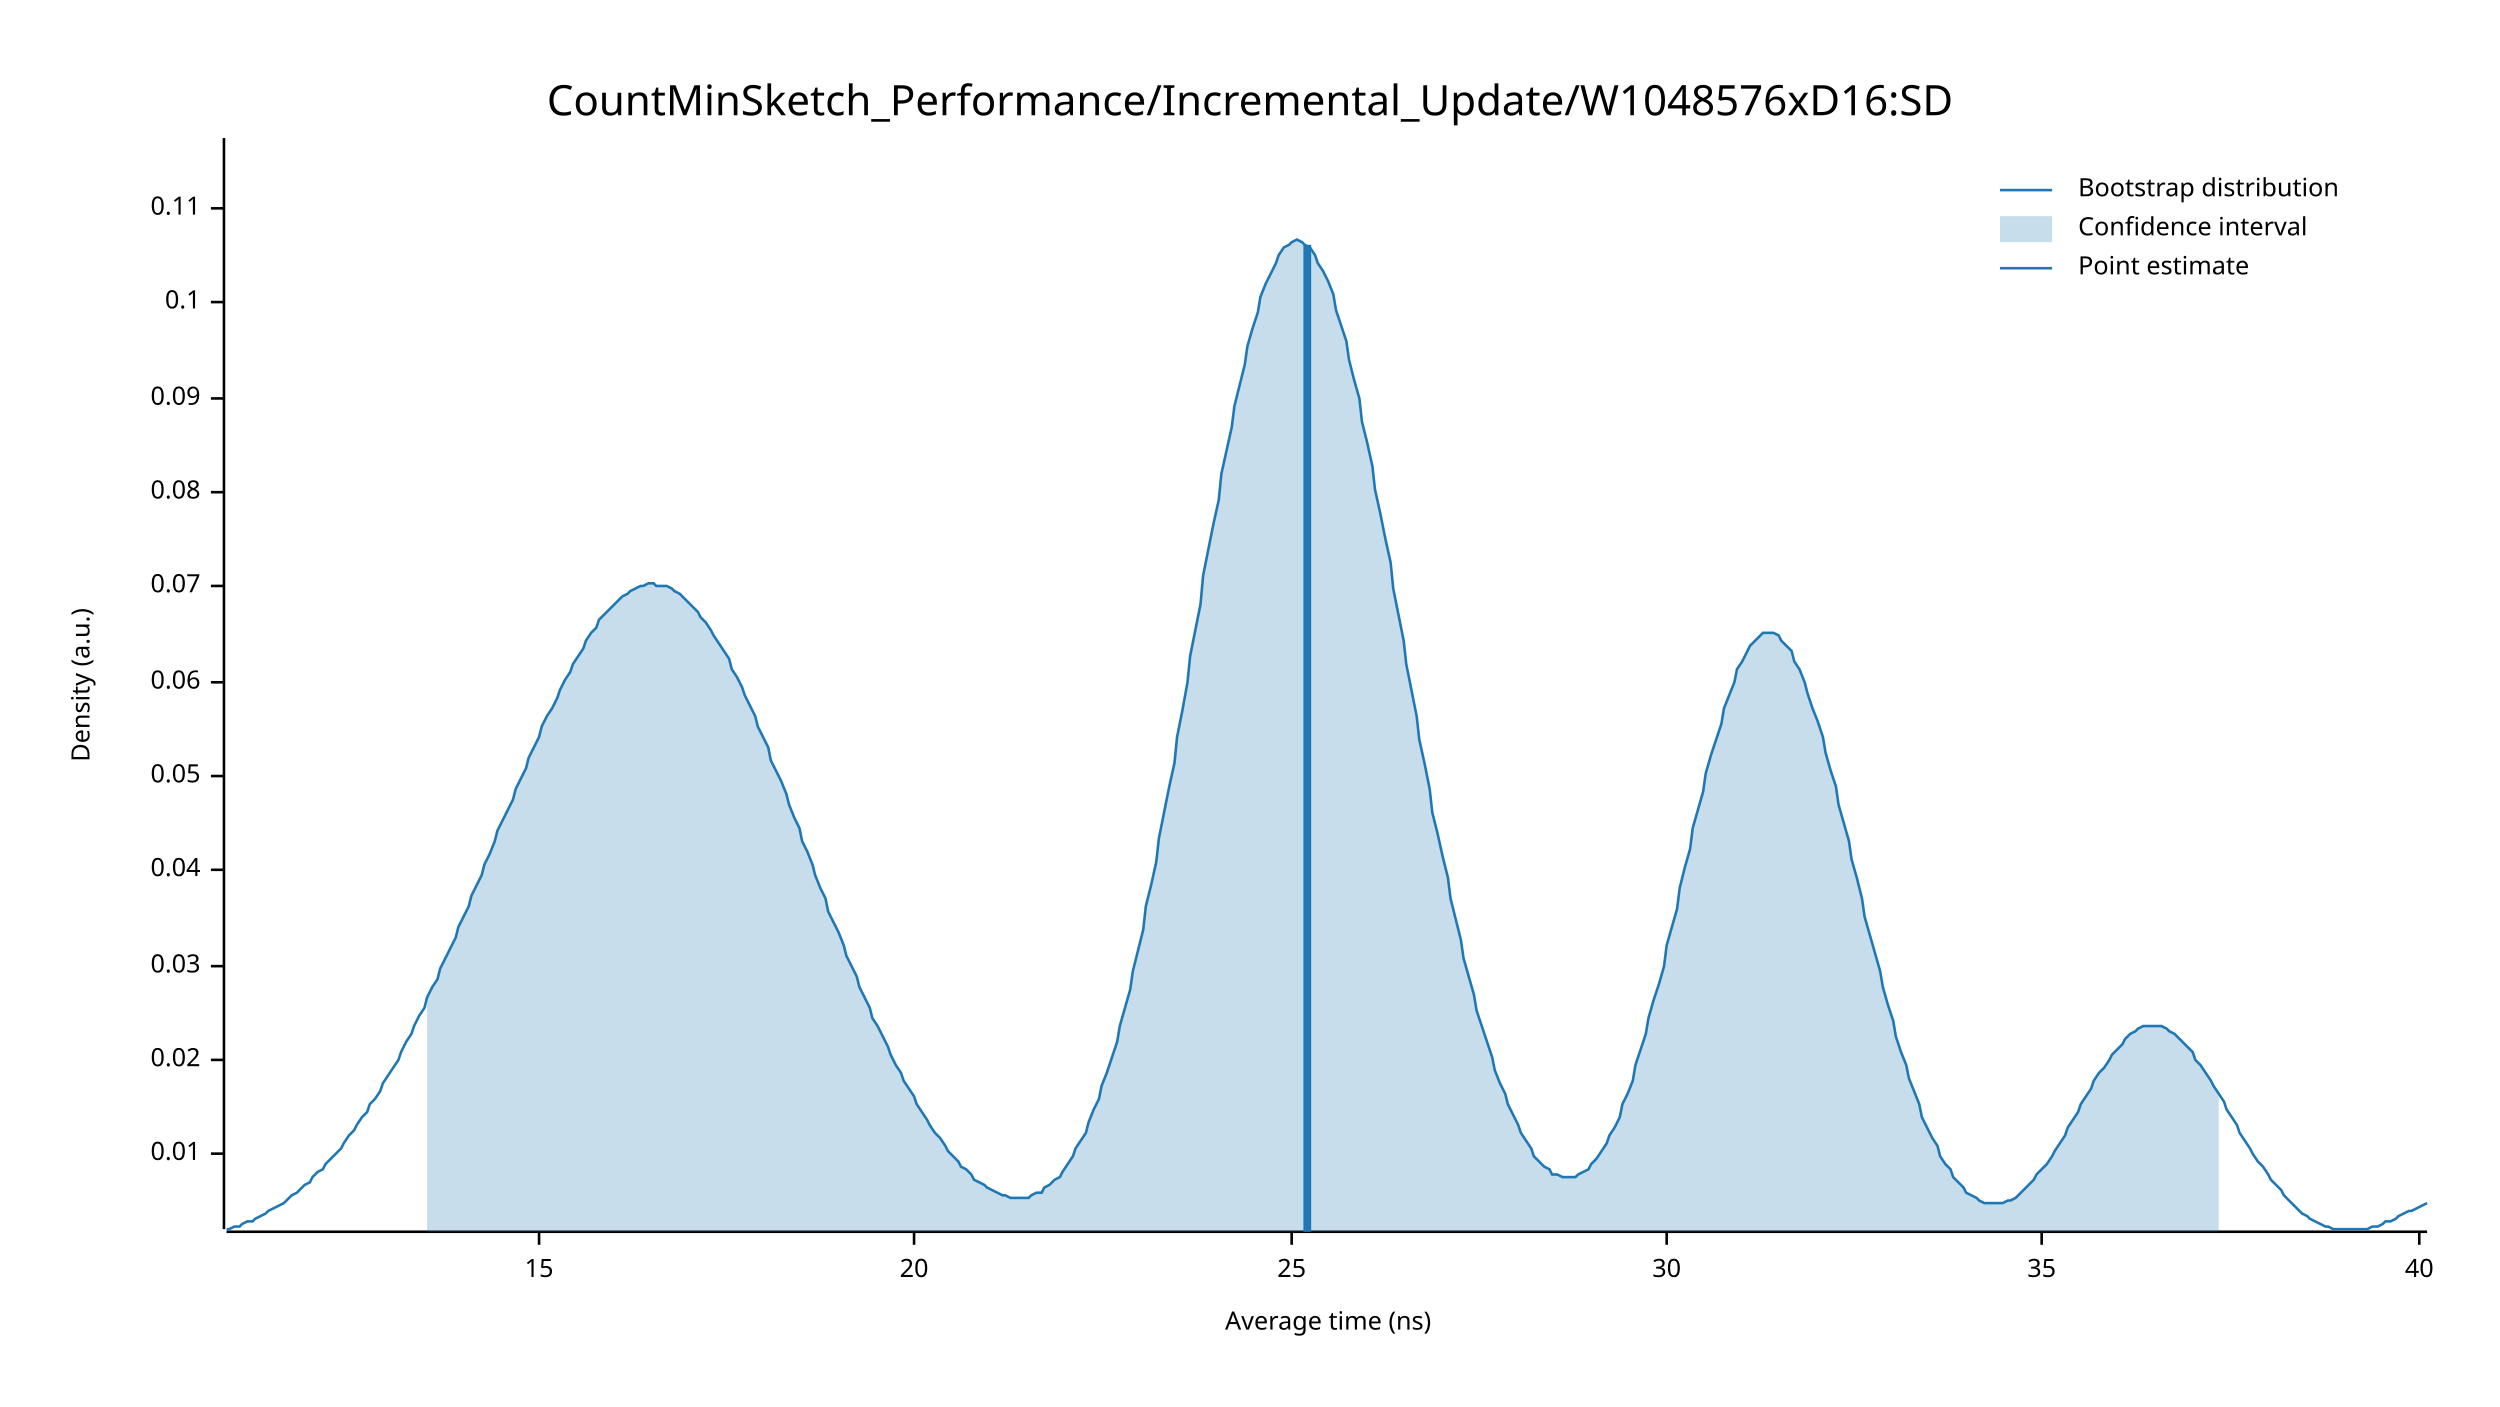
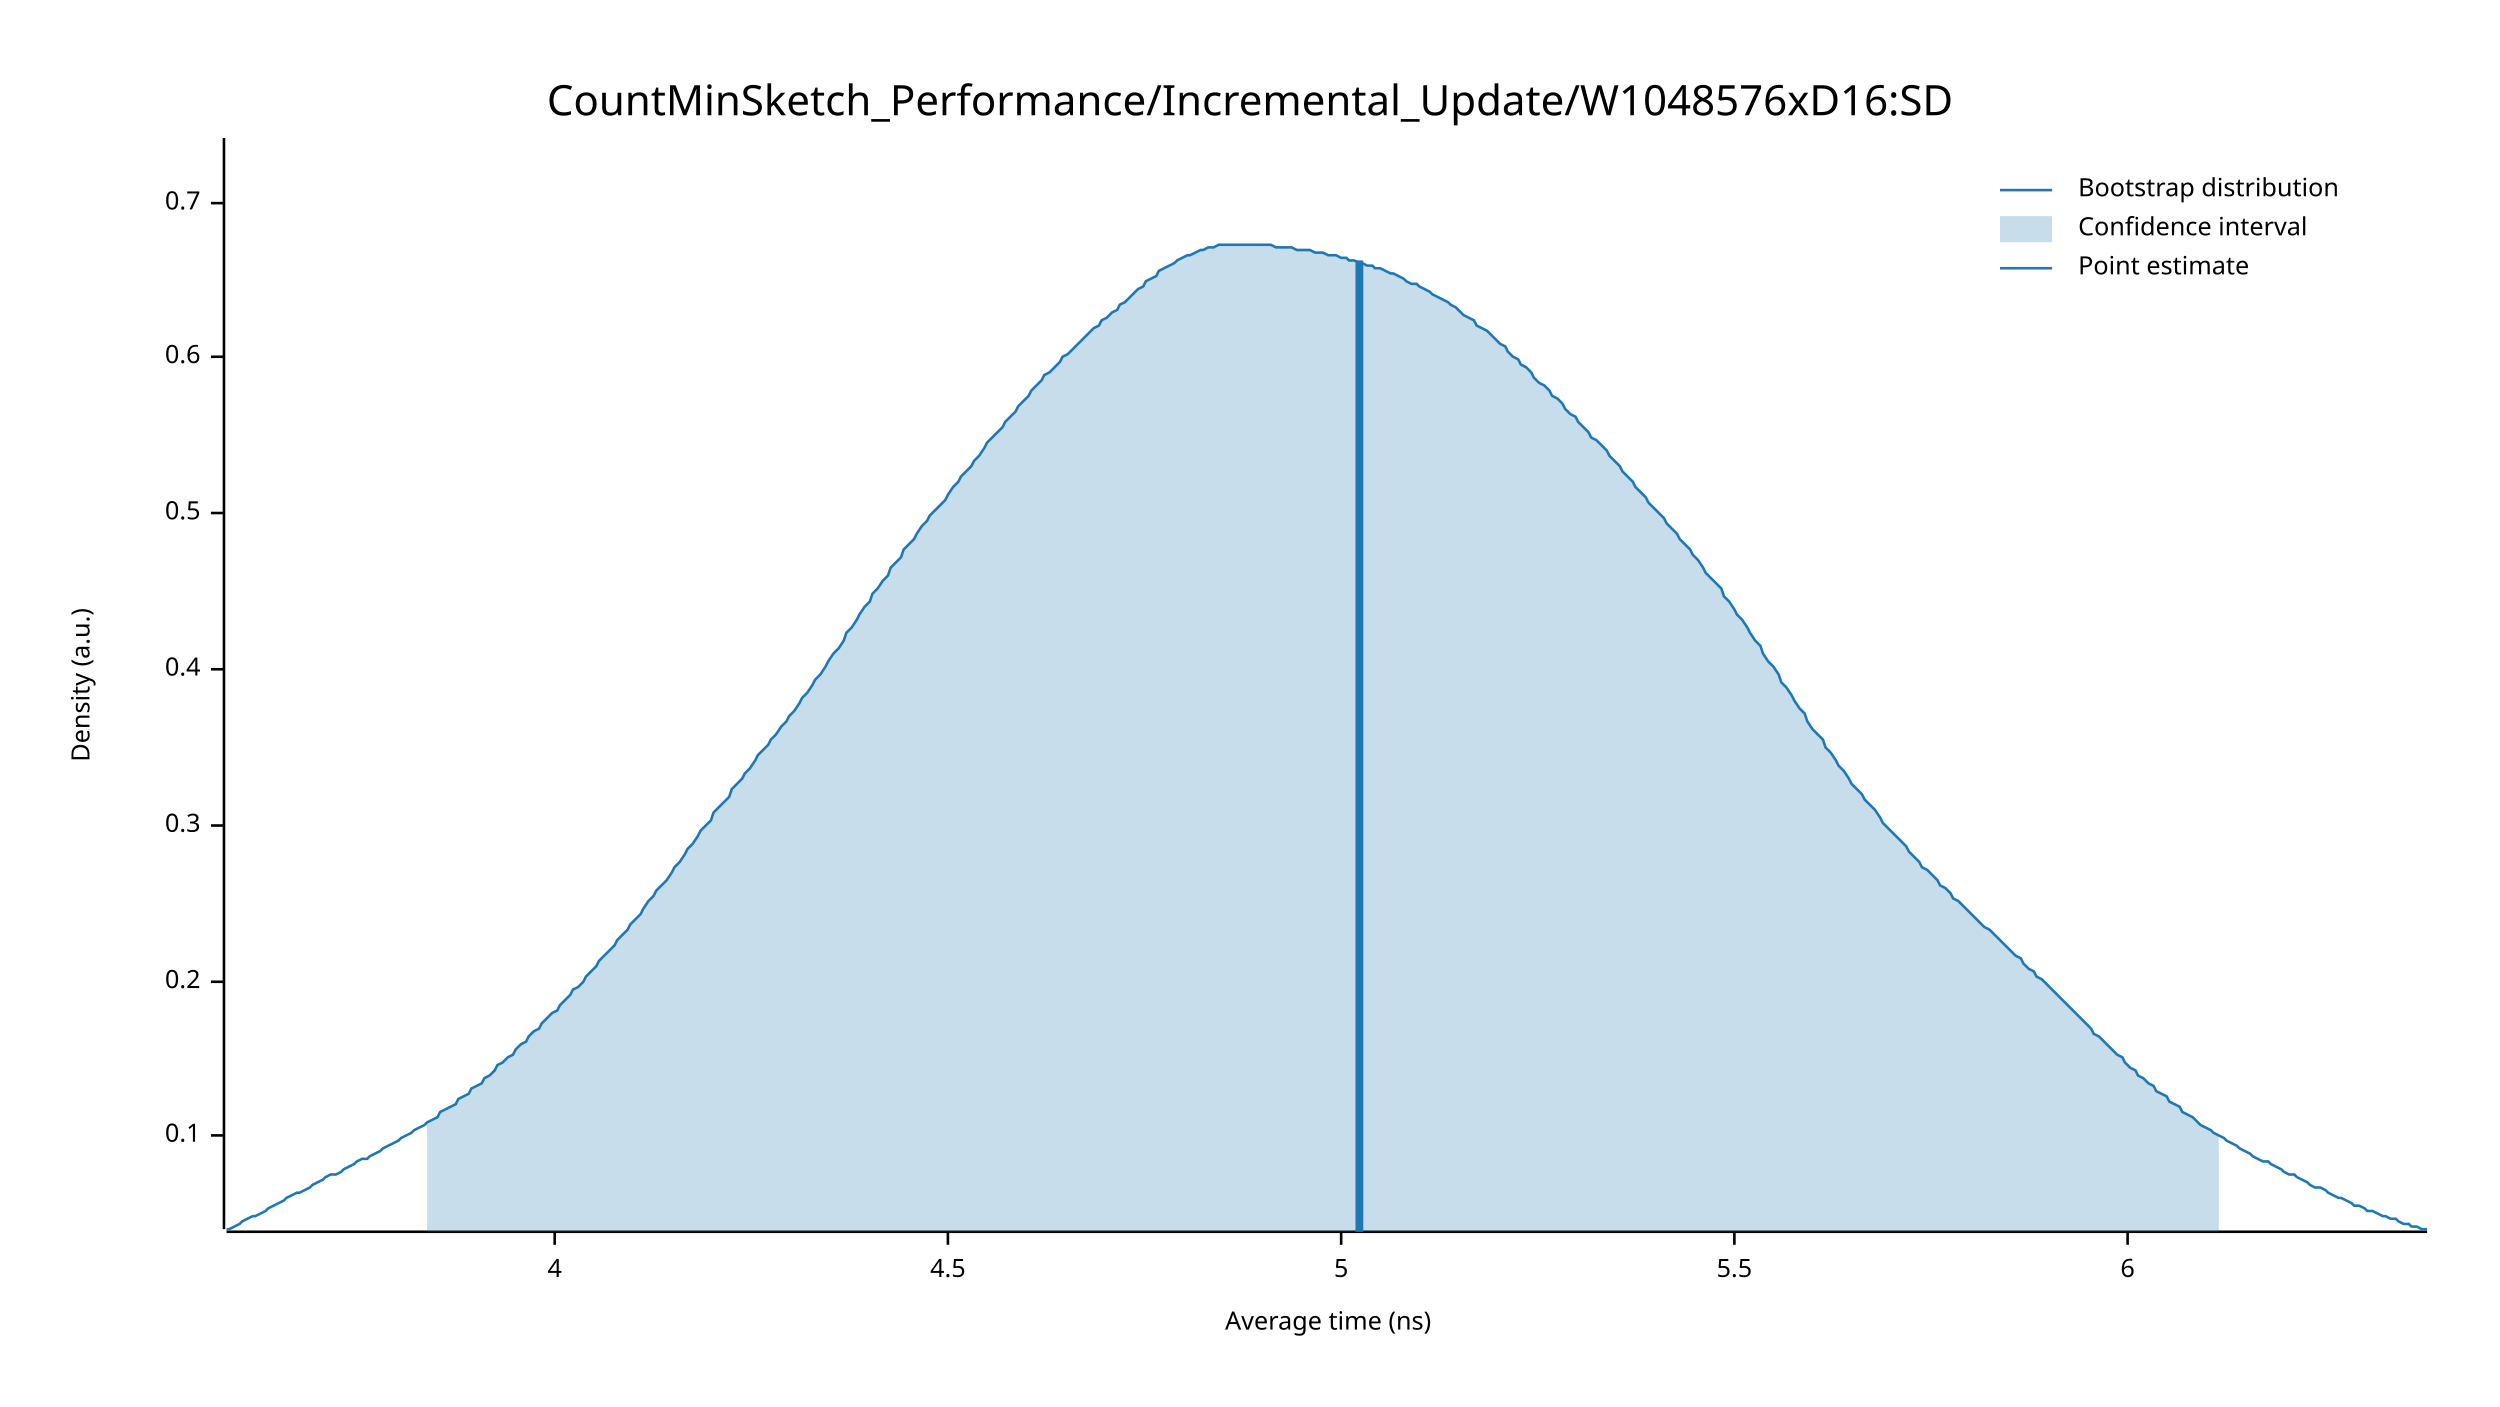
<svg xmlns="http://www.w3.org/2000/svg" width="960" height="540" viewBox="0 0 960 540">
  <text x="480" y="32" dy="0.76em" text-anchor="middle" font-family="sans-serif" font-size="16.129" opacity="1" fill="#000000">
CountMinSketch_Performance/Incremental_Update/W1048576xD16:SD
</text>
  <text x="27" y="263" dy="0.76em" text-anchor="middle" font-family="sans-serif" font-size="9.677" opacity="1" fill="#000000" transform="rotate(270, 27, 263)">
Density (a.u.)
</text>
  <text x="510" y="513" dy="-0.5ex" text-anchor="middle" font-family="sans-serif" font-size="9.677" opacity="1" fill="#000000">
Average time (ns)
</text>
  <polyline fill="none" opacity="1" stroke="#000000" stroke-width="1" points="86,53 86,472 " />
-   <text x="77" y="443" dy="0.5ex" text-anchor="end" font-family="sans-serif" font-size="9.677" opacity="1" fill="#000000">
- 0.01
- </text>
-   <polyline fill="none" opacity="1" stroke="#000000" stroke-width="1" points="81,443 86,443 " />
-   <text x="77" y="407" dy="0.5ex" text-anchor="end" font-family="sans-serif" font-size="9.677" opacity="1" fill="#000000">
- 0.02
- </text>
-   <polyline fill="none" opacity="1" stroke="#000000" stroke-width="1" points="81,407 86,407 " />
-   <text x="77" y="371" dy="0.5ex" text-anchor="end" font-family="sans-serif" font-size="9.677" opacity="1" fill="#000000">
- 0.03
- </text>
-   <polyline fill="none" opacity="1" stroke="#000000" stroke-width="1" points="81,371 86,371 " />
-   <text x="77" y="334" dy="0.5ex" text-anchor="end" font-family="sans-serif" font-size="9.677" opacity="1" fill="#000000">
- 0.04
- </text>
-   <polyline fill="none" opacity="1" stroke="#000000" stroke-width="1" points="81,334 86,334 " />
-   <text x="77" y="298" dy="0.5ex" text-anchor="end" font-family="sans-serif" font-size="9.677" opacity="1" fill="#000000">
- 0.05
- </text>
-   <polyline fill="none" opacity="1" stroke="#000000" stroke-width="1" points="81,298 86,298 " />
-   <text x="77" y="262" dy="0.5ex" text-anchor="end" font-family="sans-serif" font-size="9.677" opacity="1" fill="#000000">
- 0.06
- </text>
-   <polyline fill="none" opacity="1" stroke="#000000" stroke-width="1" points="81,262 86,262 " />
-   <text x="77" y="225" dy="0.5ex" text-anchor="end" font-family="sans-serif" font-size="9.677" opacity="1" fill="#000000">
- 0.07
- </text>
-   <polyline fill="none" opacity="1" stroke="#000000" stroke-width="1" points="81,225 86,225 " />
-   <text x="77" y="189" dy="0.5ex" text-anchor="end" font-family="sans-serif" font-size="9.677" opacity="1" fill="#000000">
- 0.08
- </text>
-   <polyline fill="none" opacity="1" stroke="#000000" stroke-width="1" points="81,189 86,189 " />
-   <text x="77" y="153" dy="0.5ex" text-anchor="end" font-family="sans-serif" font-size="9.677" opacity="1" fill="#000000">
- 0.09
- </text>
-   <polyline fill="none" opacity="1" stroke="#000000" stroke-width="1" points="81,153 86,153 " />
-   <text x="77" y="116" dy="0.5ex" text-anchor="end" font-family="sans-serif" font-size="9.677" opacity="1" fill="#000000">
+   <text x="77" y="436" dy="0.5ex" text-anchor="end" font-family="sans-serif" font-size="9.677" opacity="1" fill="#000000">
0.1
</text>
-   <polyline fill="none" opacity="1" stroke="#000000" stroke-width="1" points="81,116 86,116 " />
-   <text x="77" y="80" dy="0.5ex" text-anchor="end" font-family="sans-serif" font-size="9.677" opacity="1" fill="#000000">
- 0.11
+   <polyline fill="none" opacity="1" stroke="#000000" stroke-width="1" points="81,436 86,436 " />
+   <text x="77" y="377" dy="0.5ex" text-anchor="end" font-family="sans-serif" font-size="9.677" opacity="1" fill="#000000">
+ 0.2
</text>
-   <polyline fill="none" opacity="1" stroke="#000000" stroke-width="1" points="81,80 86,80 " />
+   <polyline fill="none" opacity="1" stroke="#000000" stroke-width="1" points="81,377 86,377 " />
+   <text x="77" y="317" dy="0.5ex" text-anchor="end" font-family="sans-serif" font-size="9.677" opacity="1" fill="#000000">
+ 0.3
+ </text>
+   <polyline fill="none" opacity="1" stroke="#000000" stroke-width="1" points="81,317 86,317 " />
+   <text x="77" y="257" dy="0.5ex" text-anchor="end" font-family="sans-serif" font-size="9.677" opacity="1" fill="#000000">
+ 0.4
+ </text>
+   <polyline fill="none" opacity="1" stroke="#000000" stroke-width="1" points="81,257 86,257 " />
+   <text x="77" y="197" dy="0.5ex" text-anchor="end" font-family="sans-serif" font-size="9.677" opacity="1" fill="#000000">
+ 0.5
+ </text>
+   <polyline fill="none" opacity="1" stroke="#000000" stroke-width="1" points="81,197 86,197 " />
+   <text x="77" y="137" dy="0.5ex" text-anchor="end" font-family="sans-serif" font-size="9.677" opacity="1" fill="#000000">
+ 0.6
+ </text>
+   <polyline fill="none" opacity="1" stroke="#000000" stroke-width="1" points="81,137 86,137 " />
+   <text x="77" y="78" dy="0.5ex" text-anchor="end" font-family="sans-serif" font-size="9.677" opacity="1" fill="#000000">
+ 0.7
+ </text>
+   <polyline fill="none" opacity="1" stroke="#000000" stroke-width="1" points="81,78 86,78 " />
  <polyline fill="none" opacity="1" stroke="#000000" stroke-width="1" points="87,473 932,473 " />
-   <text x="207" y="483" dy="0.76em" text-anchor="middle" font-family="sans-serif" font-size="9.677" opacity="1" fill="#000000">
- 15
+   <text x="213" y="483" dy="0.76em" text-anchor="middle" font-family="sans-serif" font-size="9.677" opacity="1" fill="#000000">
+ 4
</text>
-   <polyline fill="none" opacity="1" stroke="#000000" stroke-width="1" points="207,473 207,478 " />
-   <text x="351" y="483" dy="0.76em" text-anchor="middle" font-family="sans-serif" font-size="9.677" opacity="1" fill="#000000">
- 20
+   <polyline fill="none" opacity="1" stroke="#000000" stroke-width="1" points="213,473 213,478 " />
+   <text x="364" y="483" dy="0.76em" text-anchor="middle" font-family="sans-serif" font-size="9.677" opacity="1" fill="#000000">
+ 4.5
</text>
-   <polyline fill="none" opacity="1" stroke="#000000" stroke-width="1" points="351,473 351,478 " />
-   <text x="496" y="483" dy="0.76em" text-anchor="middle" font-family="sans-serif" font-size="9.677" opacity="1" fill="#000000">
- 25
+   <polyline fill="none" opacity="1" stroke="#000000" stroke-width="1" points="364,473 364,478 " />
+   <text x="515" y="483" dy="0.76em" text-anchor="middle" font-family="sans-serif" font-size="9.677" opacity="1" fill="#000000">
+ 5
</text>
-   <polyline fill="none" opacity="1" stroke="#000000" stroke-width="1" points="496,473 496,478 " />
-   <text x="640" y="483" dy="0.76em" text-anchor="middle" font-family="sans-serif" font-size="9.677" opacity="1" fill="#000000">
- 30
+   <polyline fill="none" opacity="1" stroke="#000000" stroke-width="1" points="515,473 515,478 " />
+   <text x="666" y="483" dy="0.76em" text-anchor="middle" font-family="sans-serif" font-size="9.677" opacity="1" fill="#000000">
+ 5.5
</text>
-   <polyline fill="none" opacity="1" stroke="#000000" stroke-width="1" points="640,473 640,478 " />
-   <text x="784" y="483" dy="0.76em" text-anchor="middle" font-family="sans-serif" font-size="9.677" opacity="1" fill="#000000">
- 35
+   <polyline fill="none" opacity="1" stroke="#000000" stroke-width="1" points="666,473 666,478 " />
+   <text x="817" y="483" dy="0.76em" text-anchor="middle" font-family="sans-serif" font-size="9.677" opacity="1" fill="#000000">
+ 6
</text>
-   <polyline fill="none" opacity="1" stroke="#000000" stroke-width="1" points="784,473 784,478 " />
-   <text x="929" y="483" dy="0.76em" text-anchor="middle" font-family="sans-serif" font-size="9.677" opacity="1" fill="#000000">
- 40
- </text>
-   <polyline fill="none" opacity="1" stroke="#000000" stroke-width="1" points="929,473 929,478 " />
-   <polyline fill="none" opacity="1" stroke="#1F78B4" stroke-width="1" points="87,472 88,472 90,471 92,471 93,470 95,469 97,469 98,468 100,467 102,466 103,465 105,464 107,463 109,462 110,461 112,459 114,458 115,457 117,455 119,454 120,452 122,450 124,449 125,447 127,445 129,443 131,441 132,439 134,436 136,434 137,432 139,429 141,427 142,424 144,422 146,419 147,416 149,413 151,410 153,407 154,404 156,400 158,397 159,394 161,390 163,387 164,383 166,379 168,376 169,372 171,368 173,364 175,360 176,356 178,352 180,348 181,344 183,340 185,336 186,332 188,328 190,323 191,319 193,315 195,311 197,307 198,303 200,299 202,295 203,291 205,287 207,283 208,279 210,275 212,272 214,268 215,265 217,261 219,258 220,255 222,252 224,249 225,246 227,243 229,241 230,238 232,236 234,234 236,232 237,231 239,229 241,228 242,227 244,226 246,225 247,225 249,224 251,224 252,225 254,225 256,225 258,226 259,227 261,228 263,230 264,231 266,233 268,235 269,237 271,239 273,242 274,244 276,247 278,250 280,253 281,257 283,260 285,264 286,267 288,271 290,275 291,279 293,283 295,287 296,292 298,296 300,300 302,305 303,309 305,314 307,318 308,323 310,327 312,332 313,336 315,341 317,345 318,350 320,354 322,358 324,363 325,367 327,371 329,375 330,379 332,383 334,387 335,391 337,394 339,398 341,402 342,405 344,409 346,412 347,415 349,418 351,421 352,424 354,427 356,430 357,432 359,435 361,437 363,440 364,442 366,444 368,446 369,448 371,449 373,451 374,453 376,454 378,455 379,456 381,457 383,458 385,459 386,459 388,460 390,460 391,460 393,460 395,460 396,459 398,458 400,458 401,456 403,455 405,453 407,452 408,450 410,447 412,444 413,441 415,438 417,435 418,431 420,426 422,422 423,417 425,412 427,406 429,400 430,394 432,387 434,380 435,373 437,365 439,357 440,348 442,340 444,331 445,322 447,312 449,302 451,293 452,283 454,273 456,262 457,252 459,242 461,232 462,221 464,211 466,201 468,192 469,182 471,173 473,164 474,156 476,148 478,140 479,133 481,126 483,120 484,114 486,109 488,105 490,101 491,98 493,95 495,94 496,93 498,92 500,93 501,94 503,95 505,98 506,101 508,104 510,108 512,113 513,119 515,125 517,131 518,138 520,146 522,153 523,162 525,170 527,179 528,188 530,197 532,207 534,216 535,226 537,236 539,246 540,255 542,265 544,275 545,284 547,293 549,303 550,312 552,320 554,329 556,337 557,345 559,353 561,361 562,368 564,375 566,382 567,388 569,394 571,400 573,406 574,411 576,416 578,420 579,424 581,428 583,432 584,435 586,438 588,441 589,444 591,446 593,448 595,449 596,451 598,451 600,452 601,452 603,452 605,452 606,451 608,450 610,449 611,447 613,445 615,442 617,439 618,436 620,433 622,429 623,424 625,420 627,415 628,409 630,403 632,397 633,391 635,384 637,378 639,371 640,363 642,356 644,349 645,341 647,333 649,326 650,318 652,311 654,304 655,297 657,290 659,284 661,278 662,272 664,267 666,262 667,257 669,254 671,250 672,248 674,246 676,244 677,243 679,243 681,243 683,244 684,246 686,248 688,250 689,254 691,257 693,262 694,266 696,272 698,277 700,283 701,289 703,296 705,302 706,309 708,316 710,323 711,330 713,337 715,345 716,352 718,359 720,366 722,373 723,379 725,386 727,392 728,398 730,404 732,409 733,414 735,419 737,424 738,429 740,433 742,437 744,440 745,444 747,447 749,449 750,452 752,454 754,456 755,458 757,459 759,460 760,461 762,462 764,462 766,462 767,462 769,462 771,461 772,461 774,460 776,458 777,457 779,455 781,453 782,451 784,449 786,447 788,444 789,442 791,439 793,436 794,433 796,430 798,427 799,424 801,421 803,418 804,415 806,412 808,410 810,407 811,405 813,403 815,401 816,399 818,397 820,396 821,395 823,394 825,394 827,394 828,394 830,394 832,395 833,396 835,397 837,399 838,400 840,402 842,404 843,407 845,409 847,412 849,415 850,417 852,420 854,423 855,426 857,429 859,432 860,435 862,438 864,441 865,443 867,446 869,448 871,451 872,453 874,455 876,457 877,459 879,461 881,463 882,464 884,466 886,467 887,468 889,469 891,470 893,471 894,471 896,472 898,472 899,472 901,472 903,472 904,472 906,472 908,472 909,472 911,471 913,471 915,470 916,469 918,469 920,468 921,467 923,466 925,465 926,465 928,464 930,463 932,462 " />
-   <polygon opacity="0.25" fill="#1F78B4" points="164,383 166,379 168,376 169,372 171,368 173,364 175,360 176,356 178,352 180,348 181,344 183,340 185,336 186,332 188,328 190,323 191,319 193,315 195,311 197,307 198,303 200,299 202,295 203,291 205,287 207,283 208,279 210,275 212,272 214,268 215,265 217,261 219,258 220,255 222,252 224,249 225,246 227,243 229,241 230,238 232,236 234,234 236,232 237,231 239,229 241,228 242,227 244,226 246,225 247,225 249,224 251,224 252,225 254,225 256,225 258,226 259,227 261,228 263,230 264,231 266,233 268,235 269,237 271,239 273,242 274,244 276,247 278,250 280,253 281,257 283,260 285,264 286,267 288,271 290,275 291,279 293,283 295,287 296,292 298,296 300,300 302,305 303,309 305,314 307,318 308,323 310,327 312,332 313,336 315,341 317,345 318,350 320,354 322,358 324,363 325,367 327,371 329,375 330,379 332,383 334,387 335,391 337,394 339,398 341,402 342,405 344,409 346,412 347,415 349,418 351,421 352,424 354,427 356,430 357,432 359,435 361,437 363,440 364,442 366,444 368,446 369,448 371,449 373,451 374,453 376,454 378,455 379,456 381,457 383,458 385,459 386,459 388,460 390,460 391,460 393,460 395,460 396,459 398,458 400,458 401,456 403,455 405,453 407,452 408,450 410,447 412,444 413,441 415,438 417,435 418,431 420,426 422,422 423,417 425,412 427,406 429,400 430,394 432,387 434,380 435,373 437,365 439,357 440,348 442,340 444,331 445,322 447,312 449,302 451,293 452,283 454,273 456,262 457,252 459,242 461,232 462,221 464,211 466,201 468,192 469,182 471,173 473,164 474,156 476,148 478,140 479,133 481,126 483,120 484,114 486,109 488,105 490,101 491,98 493,95 495,94 496,93 498,92 500,93 501,94 503,95 505,98 506,101 508,104 510,108 512,113 513,119 515,125 517,131 518,138 520,146 522,153 523,162 525,170 527,179 528,188 530,197 532,207 534,216 535,226 537,236 539,246 540,255 542,265 544,275 545,284 547,293 549,303 550,312 552,320 554,329 556,337 557,345 559,353 561,361 562,368 564,375 566,382 567,388 569,394 571,400 573,406 574,411 576,416 578,420 579,424 581,428 583,432 584,435 586,438 588,441 589,444 591,446 593,448 595,449 596,451 598,451 600,452 601,452 603,452 605,452 606,451 608,450 610,449 611,447 613,445 615,442 617,439 618,436 620,433 622,429 623,424 625,420 627,415 628,409 630,403 632,397 633,391 635,384 637,378 639,371 640,363 642,356 644,349 645,341 647,333 649,326 650,318 652,311 654,304 655,297 657,290 659,284 661,278 662,272 664,267 666,262 667,257 669,254 671,250 672,248 674,246 676,244 677,243 679,243 681,243 683,244 684,246 686,248 688,250 689,254 691,257 693,262 694,266 696,272 698,277 700,283 701,289 703,296 705,302 706,309 708,316 710,323 711,330 713,337 715,345 716,352 718,359 720,366 722,373 723,379 725,386 727,392 728,398 730,404 732,409 733,414 735,419 737,424 738,429 740,433 742,437 744,440 745,444 747,447 749,449 750,452 752,454 754,456 755,458 757,459 759,460 760,461 762,462 764,462 766,462 767,462 769,462 771,461 772,461 774,460 776,458 777,457 779,455 781,453 782,451 784,449 786,447 788,444 789,442 791,439 793,436 794,433 796,430 798,427 799,424 801,421 803,418 804,415 806,412 808,410 810,407 811,405 813,403 815,401 816,399 818,397 820,396 821,395 823,394 825,394 827,394 828,394 830,394 832,395 833,396 835,397 837,399 838,400 840,402 842,404 843,407 845,409 847,412 849,415 850,417 852,420 852,473 164,473 " />
-   <polyline fill="none" opacity="1" stroke="#1F78B4" stroke-width="3" points="502,473 502,94 " />
+   <polyline fill="none" opacity="1" stroke="#000000" stroke-width="1" points="817,473 817,478 " />
+   <polyline fill="none" opacity="1" stroke="#1F78B4" stroke-width="1" points="87,472 88,472 90,471 92,470 93,469 95,468 97,467 98,467 100,466 102,465 103,464 105,463 107,462 109,461 110,460 112,459 114,458 115,458 117,457 119,456 120,455 122,454 124,453 125,452 127,451 129,451 131,450 132,449 134,448 136,447 137,446 139,445 141,445 142,444 144,443 146,442 147,441 149,440 151,439 153,438 154,437 156,436 158,435 159,434 161,433 163,432 164,431 166,430 168,429 169,427 171,426 173,425 175,424 176,422 178,421 180,420 181,418 183,417 185,416 186,414 188,413 190,411 191,409 193,408 195,406 197,405 198,403 200,401 202,400 203,398 205,396 207,395 208,393 210,391 212,389 214,388 215,386 217,384 219,382 220,380 222,379 224,377 225,375 227,373 229,371 230,369 232,367 234,365 236,363 237,361 239,359 241,357 242,355 244,353 246,351 247,349 249,346 251,344 252,342 254,340 256,338 258,335 259,333 261,331 263,328 264,326 266,324 268,321 269,319 271,317 273,315 274,312 276,310 278,308 280,306 281,303 283,301 285,299 286,297 288,295 290,292 291,290 293,288 295,286 296,284 298,282 300,279 302,277 303,275 305,273 307,270 308,268 310,266 312,263 313,261 315,259 317,256 318,254 320,251 322,249 324,246 325,243 327,241 329,238 330,236 332,233 334,231 335,228 337,226 339,223 341,221 342,218 344,216 346,214 347,211 349,209 351,207 352,205 354,202 356,200 357,198 359,196 361,194 363,192 364,190 366,187 368,185 369,183 371,181 373,179 374,177 376,175 378,172 379,170 381,168 383,166 385,164 386,162 388,160 390,158 391,156 393,154 395,152 396,150 398,148 400,146 401,144 403,143 405,141 407,139 408,137 410,136 412,134 413,133 415,131 417,129 418,128 420,126 422,125 423,123 425,122 427,120 429,119 430,117 432,116 434,114 435,113 437,111 439,110 440,108 442,107 444,106 445,104 447,103 449,102 451,101 452,100 454,99 456,98 457,98 459,97 461,96 462,96 464,95 466,95 468,94 469,94 471,94 473,94 474,94 476,94 478,94 479,94 481,94 483,94 484,94 486,94 488,94 490,95 491,95 493,95 495,95 496,95 498,96 500,96 501,96 503,96 505,97 506,97 508,97 510,98 512,98 513,98 515,99 517,99 518,100 520,100 522,101 523,101 525,102 527,102 528,103 530,103 532,104 534,105 535,105 537,106 539,107 540,108 542,109 544,109 545,110 547,111 549,112 550,113 552,114 554,115 556,116 557,117 559,118 561,120 562,121 564,122 566,123 567,125 569,126 571,127 573,129 574,130 576,132 578,133 579,135 581,137 583,138 584,140 586,141 588,143 589,145 591,147 593,148 595,150 596,152 598,153 600,155 601,157 603,159 605,160 606,162 608,164 610,166 611,168 613,169 615,171 617,173 618,175 620,177 622,179 623,181 625,183 627,185 628,187 630,189 632,191 633,193 635,195 637,197 639,199 640,201 642,203 644,205 645,207 647,209 649,211 650,213 652,215 654,218 655,220 657,222 659,224 661,226 662,229 664,231 666,234 667,236 669,238 671,241 672,243 674,246 676,248 677,251 679,254 681,256 683,259 684,262 686,264 688,267 689,269 691,272 693,274 694,277 696,280 698,282 700,284 701,287 703,289 705,292 706,294 708,296 710,299 711,301 713,303 715,305 716,307 718,309 720,311 722,314 723,316 725,318 727,320 728,321 730,323 732,325 733,327 735,329 737,331 738,333 740,334 742,336 744,338 745,340 747,341 749,343 750,345 752,346 754,348 755,349 757,351 759,353 760,354 762,356 764,357 766,359 767,360 769,362 771,364 772,365 774,367 776,368 777,370 779,372 781,373 782,375 784,376 786,378 788,380 789,381 791,383 793,385 794,386 796,388 798,390 799,391 801,393 803,395 804,397 806,398 808,400 810,402 811,403 813,405 815,406 816,408 818,410 820,411 821,413 823,414 825,416 827,417 828,419 830,420 832,421 833,423 835,424 837,425 838,427 840,428 842,429 843,430 845,432 847,433 849,434 850,435 852,436 854,437 855,438 857,439 859,440 860,441 862,442 864,443 865,444 867,445 869,446 871,446 872,447 874,448 876,449 877,450 879,451 881,451 882,452 884,453 886,454 887,455 889,456 891,456 893,457 894,458 896,459 898,460 899,460 901,461 903,462 904,463 906,463 908,464 909,465 911,465 913,466 915,467 916,467 918,468 920,468 921,469 923,470 925,470 926,471 928,471 930,472 932,472 " />
+   <polygon opacity="0.25" fill="#1F78B4" points="164,431 166,430 168,429 169,427 171,426 173,425 175,424 176,422 178,421 180,420 181,418 183,417 185,416 186,414 188,413 190,411 191,409 193,408 195,406 197,405 198,403 200,401 202,400 203,398 205,396 207,395 208,393 210,391 212,389 214,388 215,386 217,384 219,382 220,380 222,379 224,377 225,375 227,373 229,371 230,369 232,367 234,365 236,363 237,361 239,359 241,357 242,355 244,353 246,351 247,349 249,346 251,344 252,342 254,340 256,338 258,335 259,333 261,331 263,328 264,326 266,324 268,321 269,319 271,317 273,315 274,312 276,310 278,308 280,306 281,303 283,301 285,299 286,297 288,295 290,292 291,290 293,288 295,286 296,284 298,282 300,279 302,277 303,275 305,273 307,270 308,268 310,266 312,263 313,261 315,259 317,256 318,254 320,251 322,249 324,246 325,243 327,241 329,238 330,236 332,233 334,231 335,228 337,226 339,223 341,221 342,218 344,216 346,214 347,211 349,209 351,207 352,205 354,202 356,200 357,198 359,196 361,194 363,192 364,190 366,187 368,185 369,183 371,181 373,179 374,177 376,175 378,172 379,170 381,168 383,166 385,164 386,162 388,160 390,158 391,156 393,154 395,152 396,150 398,148 400,146 401,144 403,143 405,141 407,139 408,137 410,136 412,134 413,133 415,131 417,129 418,128 420,126 422,125 423,123 425,122 427,120 429,119 430,117 432,116 434,114 435,113 437,111 439,110 440,108 442,107 444,106 445,104 447,103 449,102 451,101 452,100 454,99 456,98 457,98 459,97 461,96 462,96 464,95 466,95 468,94 469,94 471,94 473,94 474,94 476,94 478,94 479,94 481,94 483,94 484,94 486,94 488,94 490,95 491,95 493,95 495,95 496,95 498,96 500,96 501,96 503,96 505,97 506,97 508,97 510,98 512,98 513,98 515,99 517,99 518,100 520,100 522,101 523,101 525,102 527,102 528,103 530,103 532,104 534,105 535,105 537,106 539,107 540,108 542,109 544,109 545,110 547,111 549,112 550,113 552,114 554,115 556,116 557,117 559,118 561,120 562,121 564,122 566,123 567,125 569,126 571,127 573,129 574,130 576,132 578,133 579,135 581,137 583,138 584,140 586,141 588,143 589,145 591,147 593,148 595,150 596,152 598,153 600,155 601,157 603,159 605,160 606,162 608,164 610,166 611,168 613,169 615,171 617,173 618,175 620,177 622,179 623,181 625,183 627,185 628,187 630,189 632,191 633,193 635,195 637,197 639,199 640,201 642,203 644,205 645,207 647,209 649,211 650,213 652,215 654,218 655,220 657,222 659,224 661,226 662,229 664,231 666,234 667,236 669,238 671,241 672,243 674,246 676,248 677,251 679,254 681,256 683,259 684,262 686,264 688,267 689,269 691,272 693,274 694,277 696,280 698,282 700,284 701,287 703,289 705,292 706,294 708,296 710,299 711,301 713,303 715,305 716,307 718,309 720,311 722,314 723,316 725,318 727,320 728,321 730,323 732,325 733,327 735,329 737,331 738,333 740,334 742,336 744,338 745,340 747,341 749,343 750,345 752,346 754,348 755,349 757,351 759,353 760,354 762,356 764,357 766,359 767,360 769,362 771,364 772,365 774,367 776,368 777,370 779,372 781,373 782,375 784,376 786,378 788,380 789,381 791,383 793,385 794,386 796,388 798,390 799,391 801,393 803,395 804,397 806,398 808,400 810,402 811,403 813,405 815,406 816,408 818,410 820,411 821,413 823,414 825,416 827,417 828,419 830,420 832,421 833,423 835,424 837,425 838,427 840,428 842,429 843,430 845,432 847,433 849,434 850,435 852,436 852,473 164,473 " />
+   <polyline fill="none" opacity="1" stroke="#1F78B4" stroke-width="3" points="522,473 522,100 " />
  <text x="798" y="68" dy="0.76em" text-anchor="start" font-family="sans-serif" font-size="9.677" opacity="1" fill="#000000">
Bootstrap distribution
</text>
  <text x="798" y="83" dy="0.76em" text-anchor="start" font-family="sans-serif" font-size="9.677" opacity="1" fill="#000000">
Confidence interval
</text>
  <text x="798" y="98" dy="0.76em" text-anchor="start" font-family="sans-serif" font-size="9.677" opacity="1" fill="#000000">
Point estimate
</text>
  <polyline fill="none" opacity="1" stroke="#1F78B4" stroke-width="1" points="768,73 788,73 " />
  <rect x="768" y="83" width="20" height="10" opacity="0.25" fill="#1F78B4" stroke="none" />
  <polyline fill="none" opacity="1" stroke="#1F78B4" stroke-width="1" points="768,103 788,103 " />
</svg>
